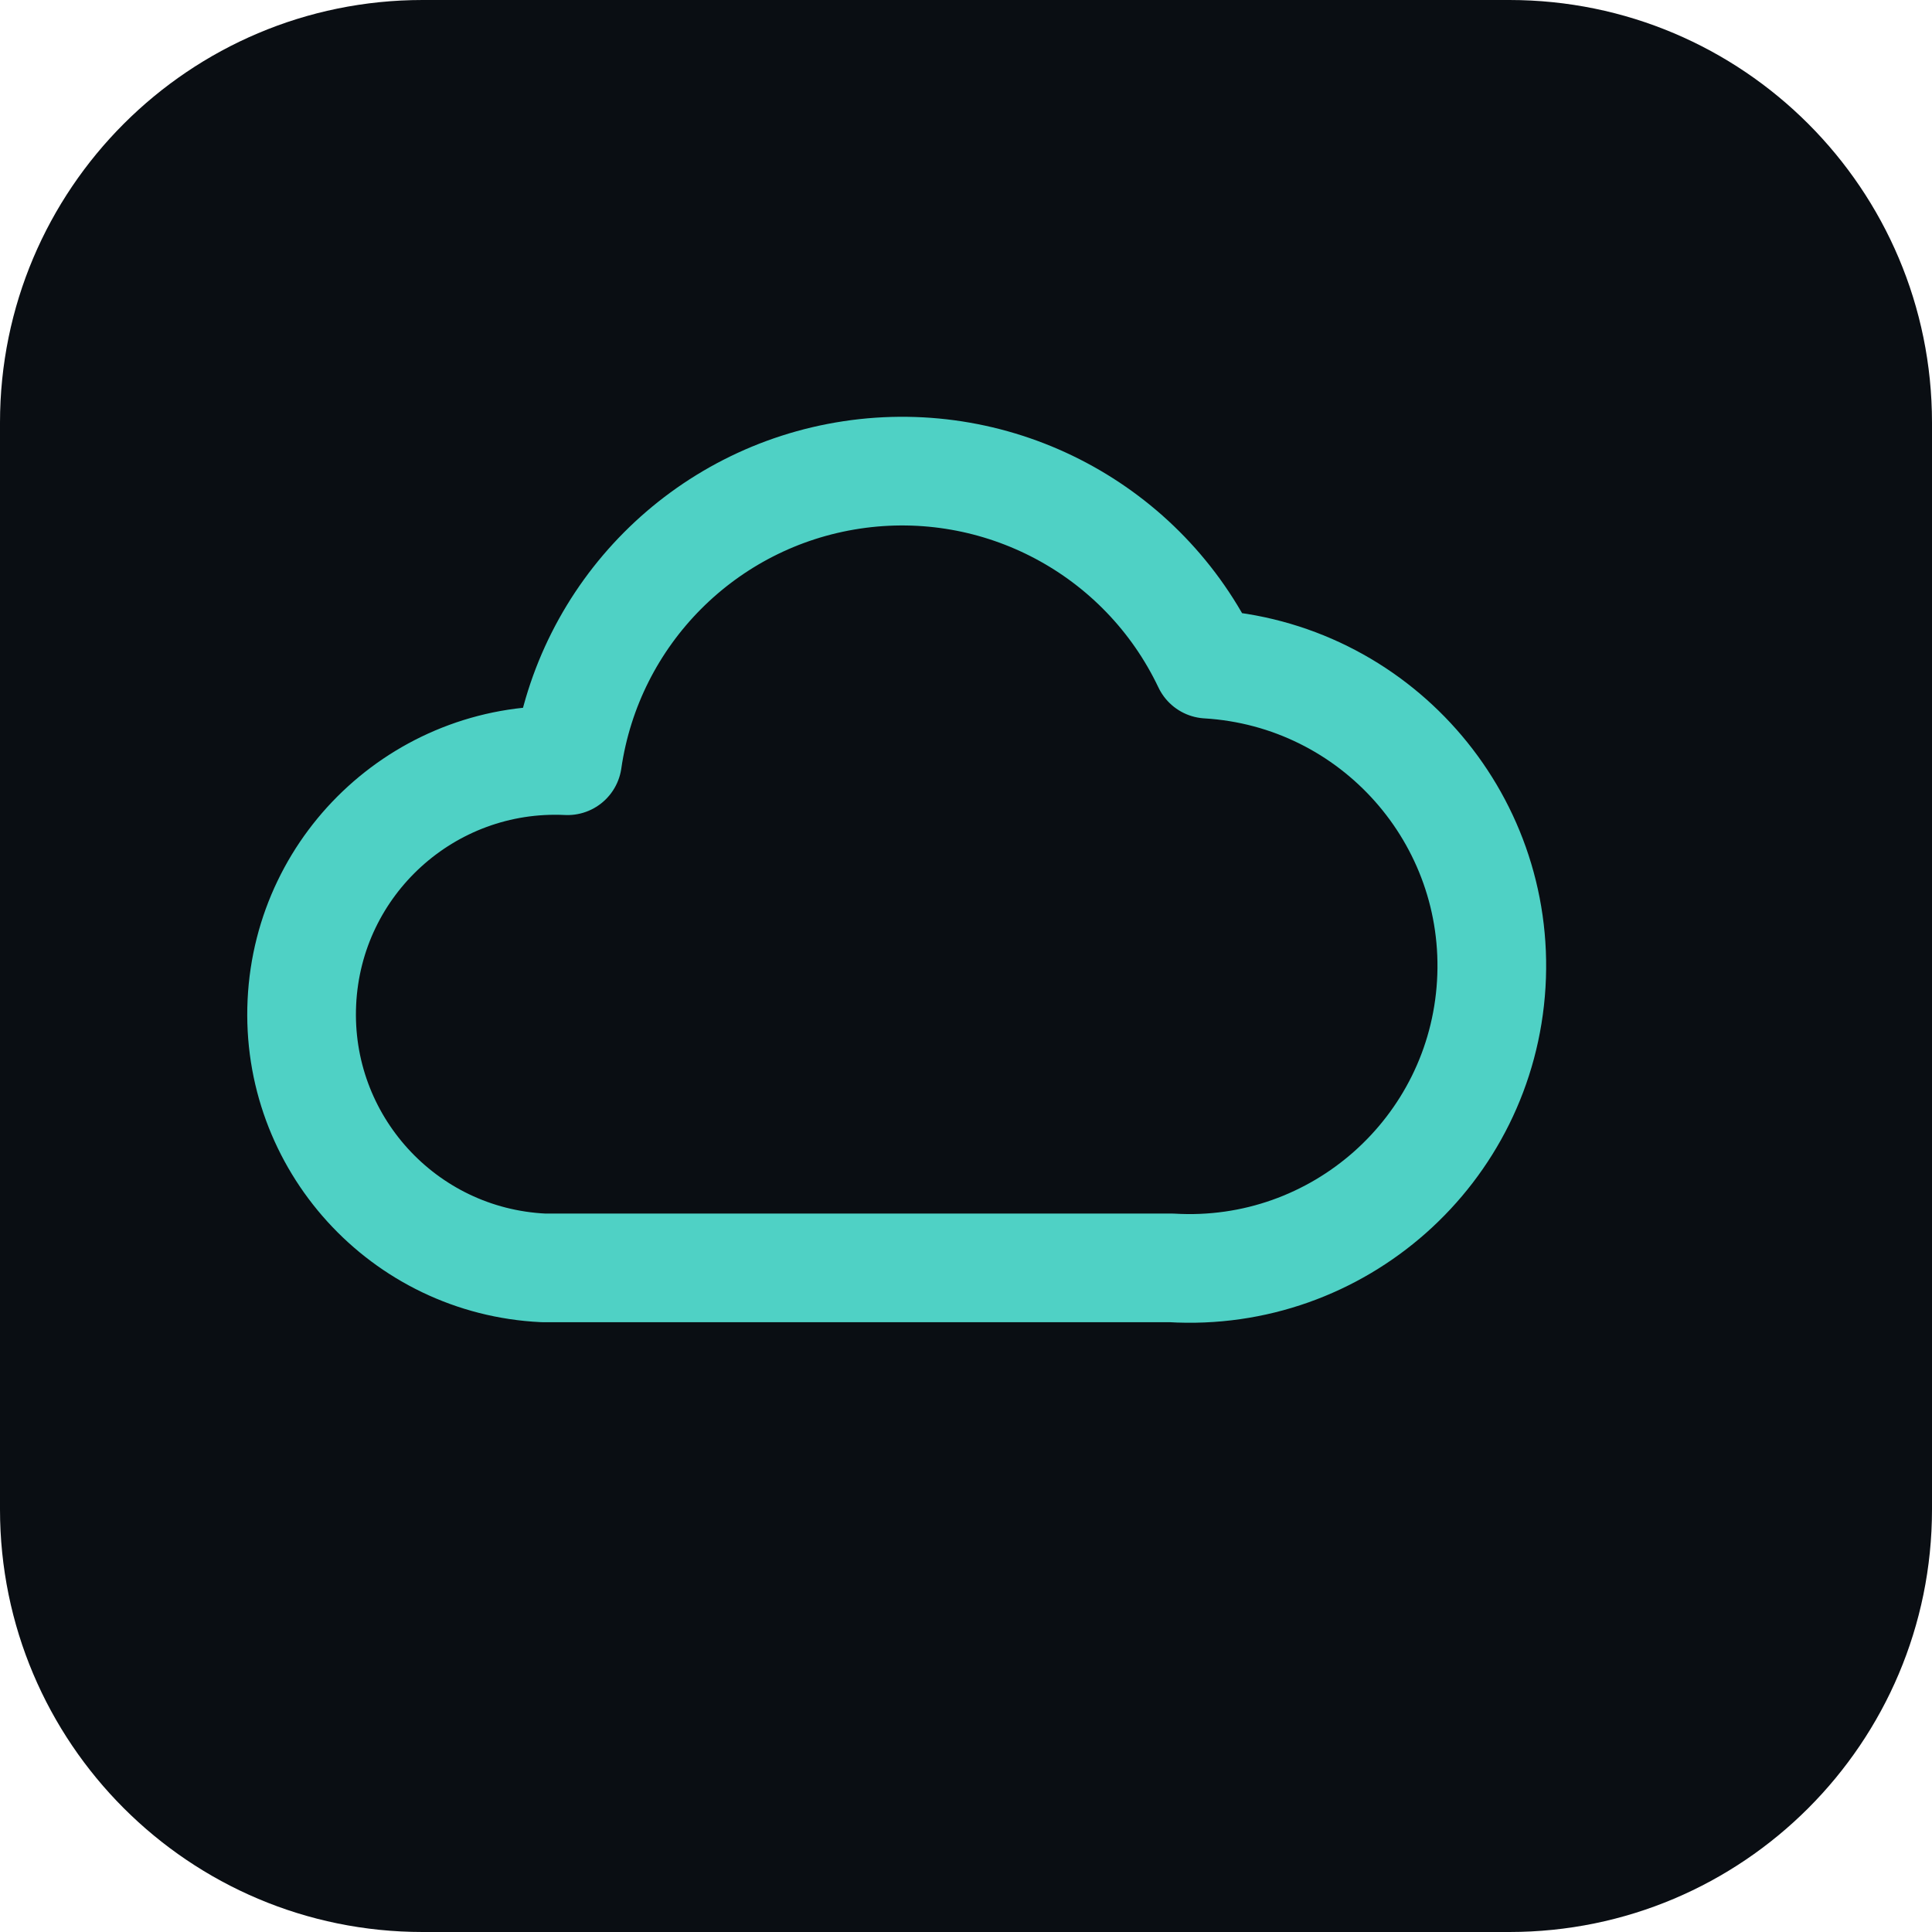
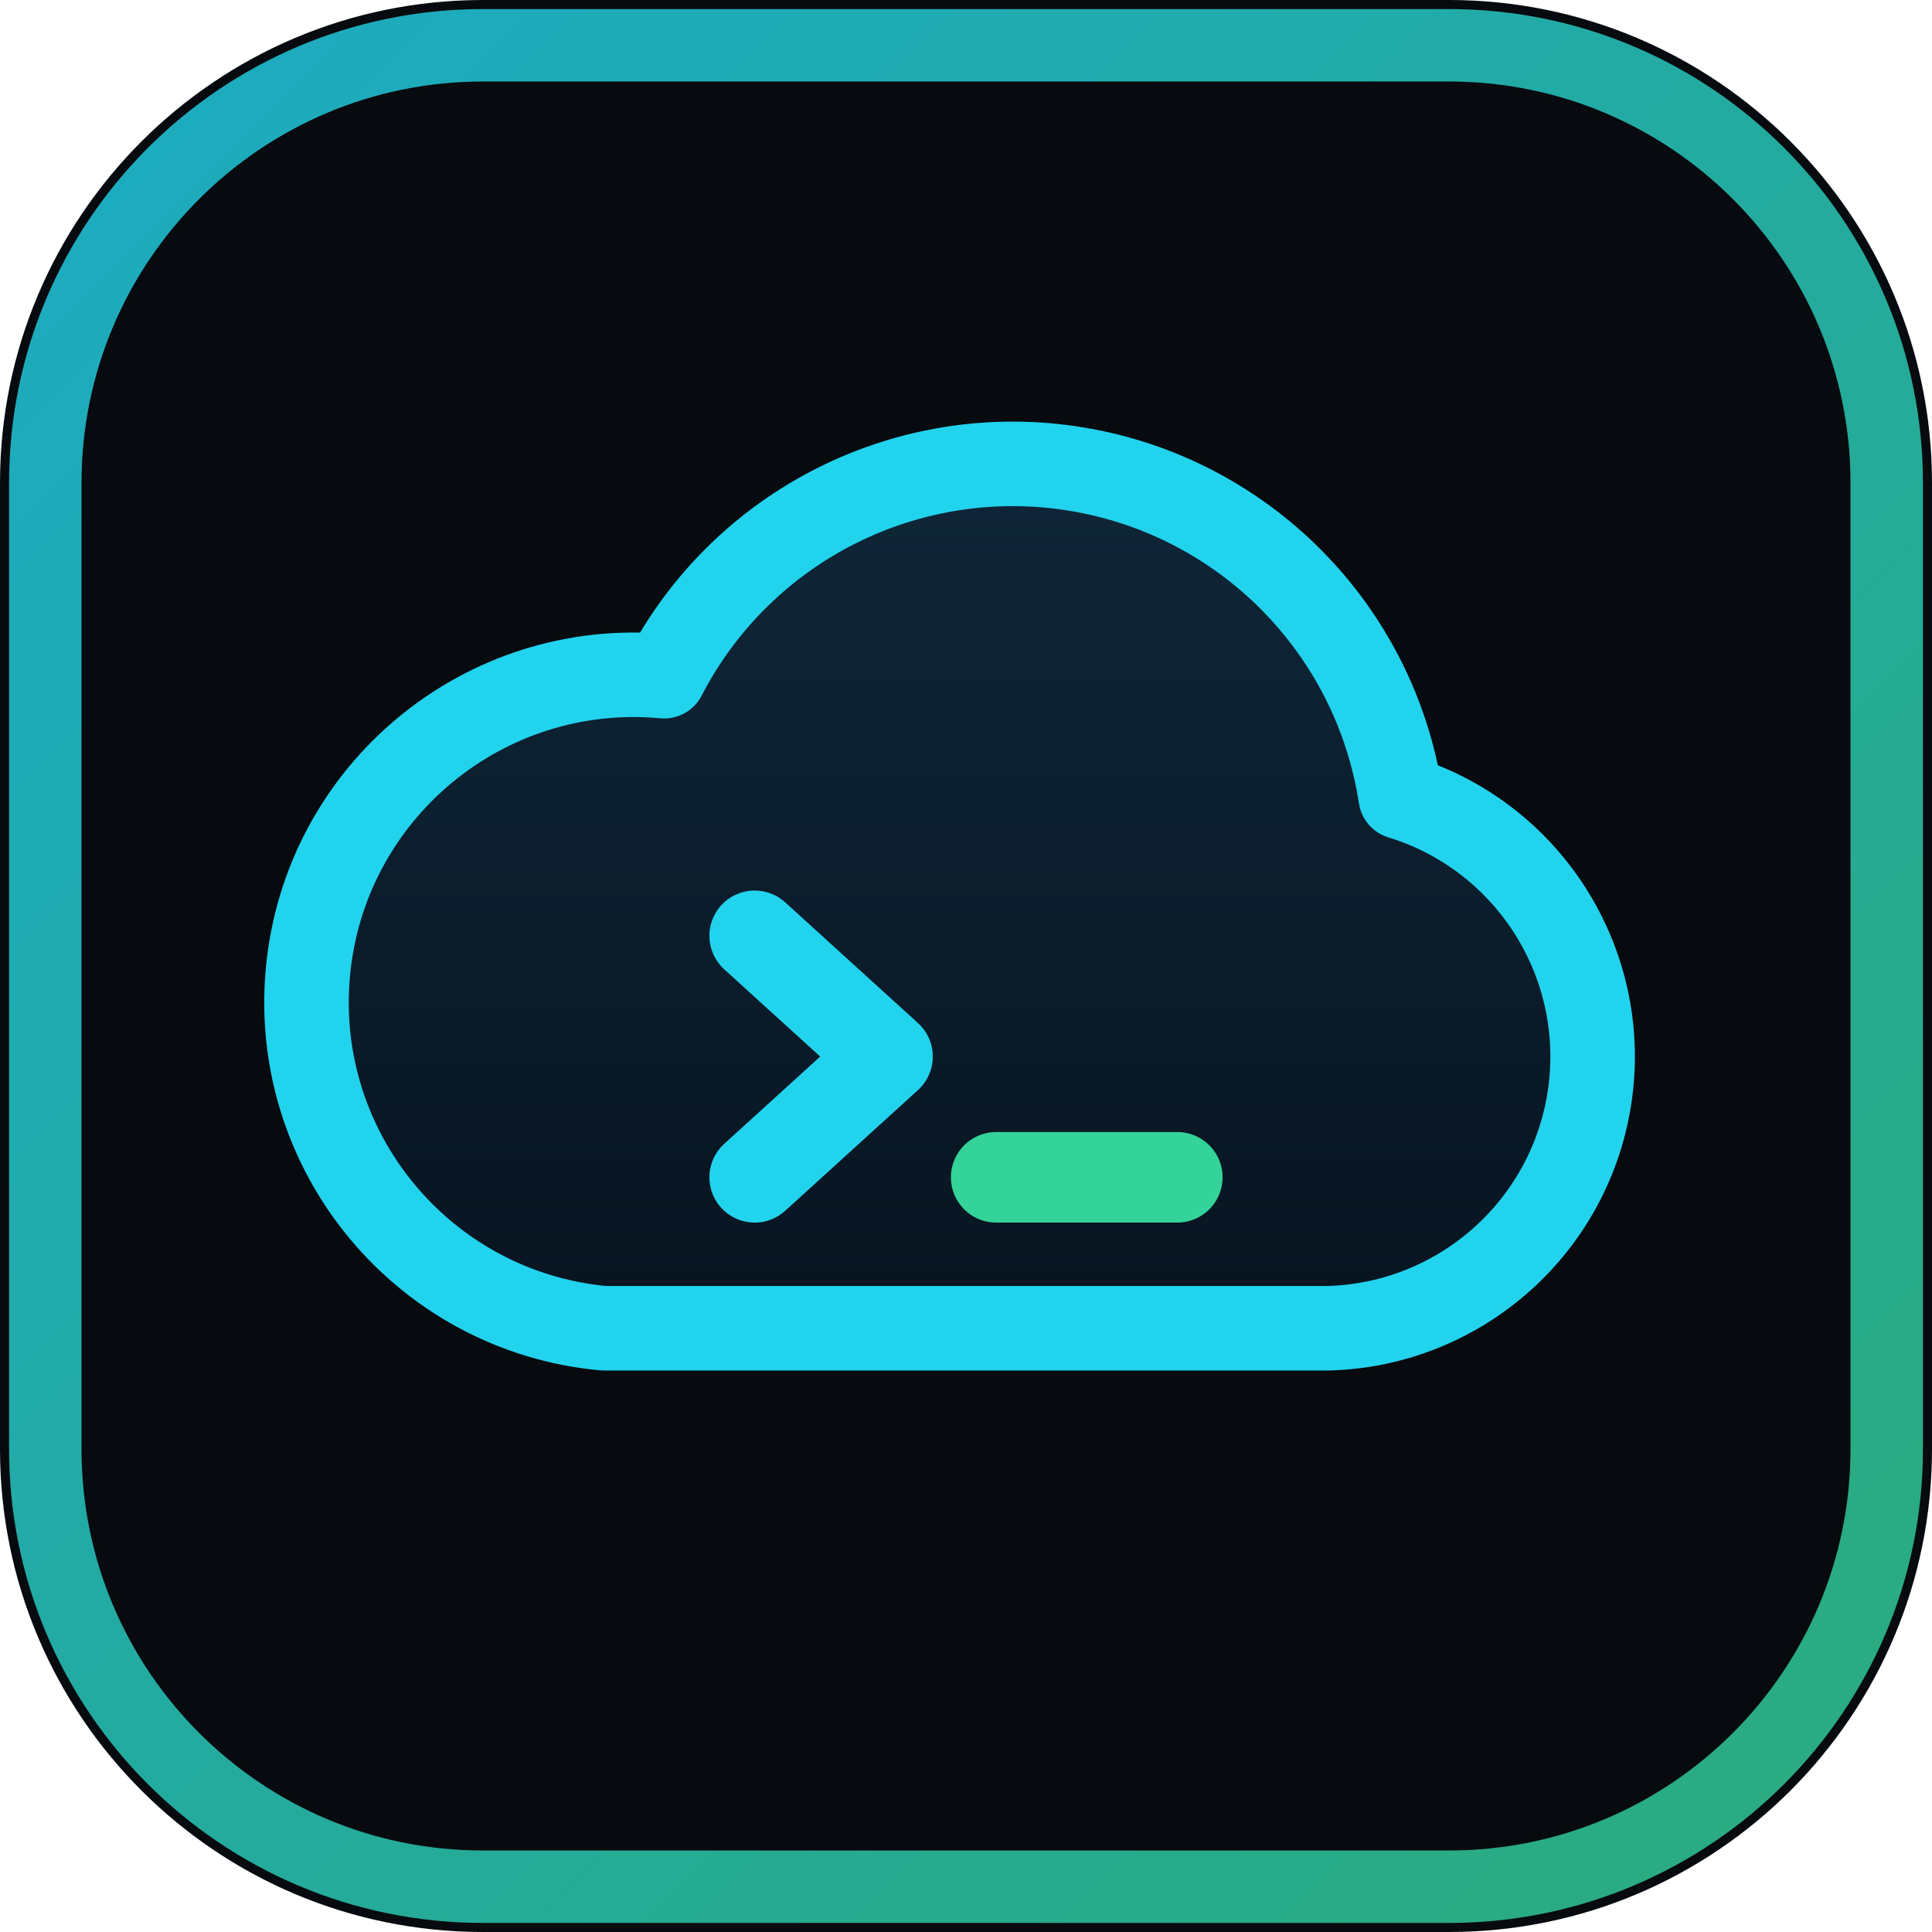
<svg xmlns="http://www.w3.org/2000/svg" viewBox="0 0 32 32">
-   <rect width="32" height="32" rx="7" fill="#0a0e13" />
-   <path d="M9 21a4.2 4.2 0 0 1 .4-8.4A5.6 5.6 0 0 1 20 11a4.6 4.6 0 0 1-.6 10H9z" fill="none" stroke="#4fd1c5" stroke-width="1.8" stroke-linejoin="round" />
+   <defs>
+     <linearGradient id="glow" x1="0%" y1="0%" x2="100%" y2="100%">
+       <stop offset="0%" stop-color="#22d3ee" />
+       <stop offset="100%" stop-color="#34d399" />
+     </linearGradient>
+     <linearGradient id="cloudBg" x1="0%" y1="0%" x2="0%" y2="100%">
+       <stop offset="0%" stop-color="#0f2638" />
+       <stop offset="100%" stop-color="#081420" />
+     </linearGradient>
+   </defs>
+   <rect width="32" height="32" rx="8" fill="#070a0e" />
+   <rect x="0.75" y="0.75" width="30.5" height="30.5" rx="7.25" fill="none" stroke="url(#glow)" stroke-width="1.2" stroke-opacity="0.8" />
+   <path d="M10 22h12a4.5 4.5 0 0 0 1.2-8.8 6.5 6.5 0 0 0-12.2-2A4.2 4.2 0 0 0 10 22z" fill="url(#cloudBg)" stroke="#22d3ee" stroke-width="1.4" stroke-linejoin="round" />
+   <path d="M12.5 15.5l2.2 2-2.2 2" fill="none" stroke="#22d3ee" stroke-width="1.5" stroke-linecap="round" stroke-linejoin="round" />
+   <path d="M16.5 19.5h3" fill="none" stroke="#34d399" stroke-width="1.5" stroke-linecap="round" />
</svg>
